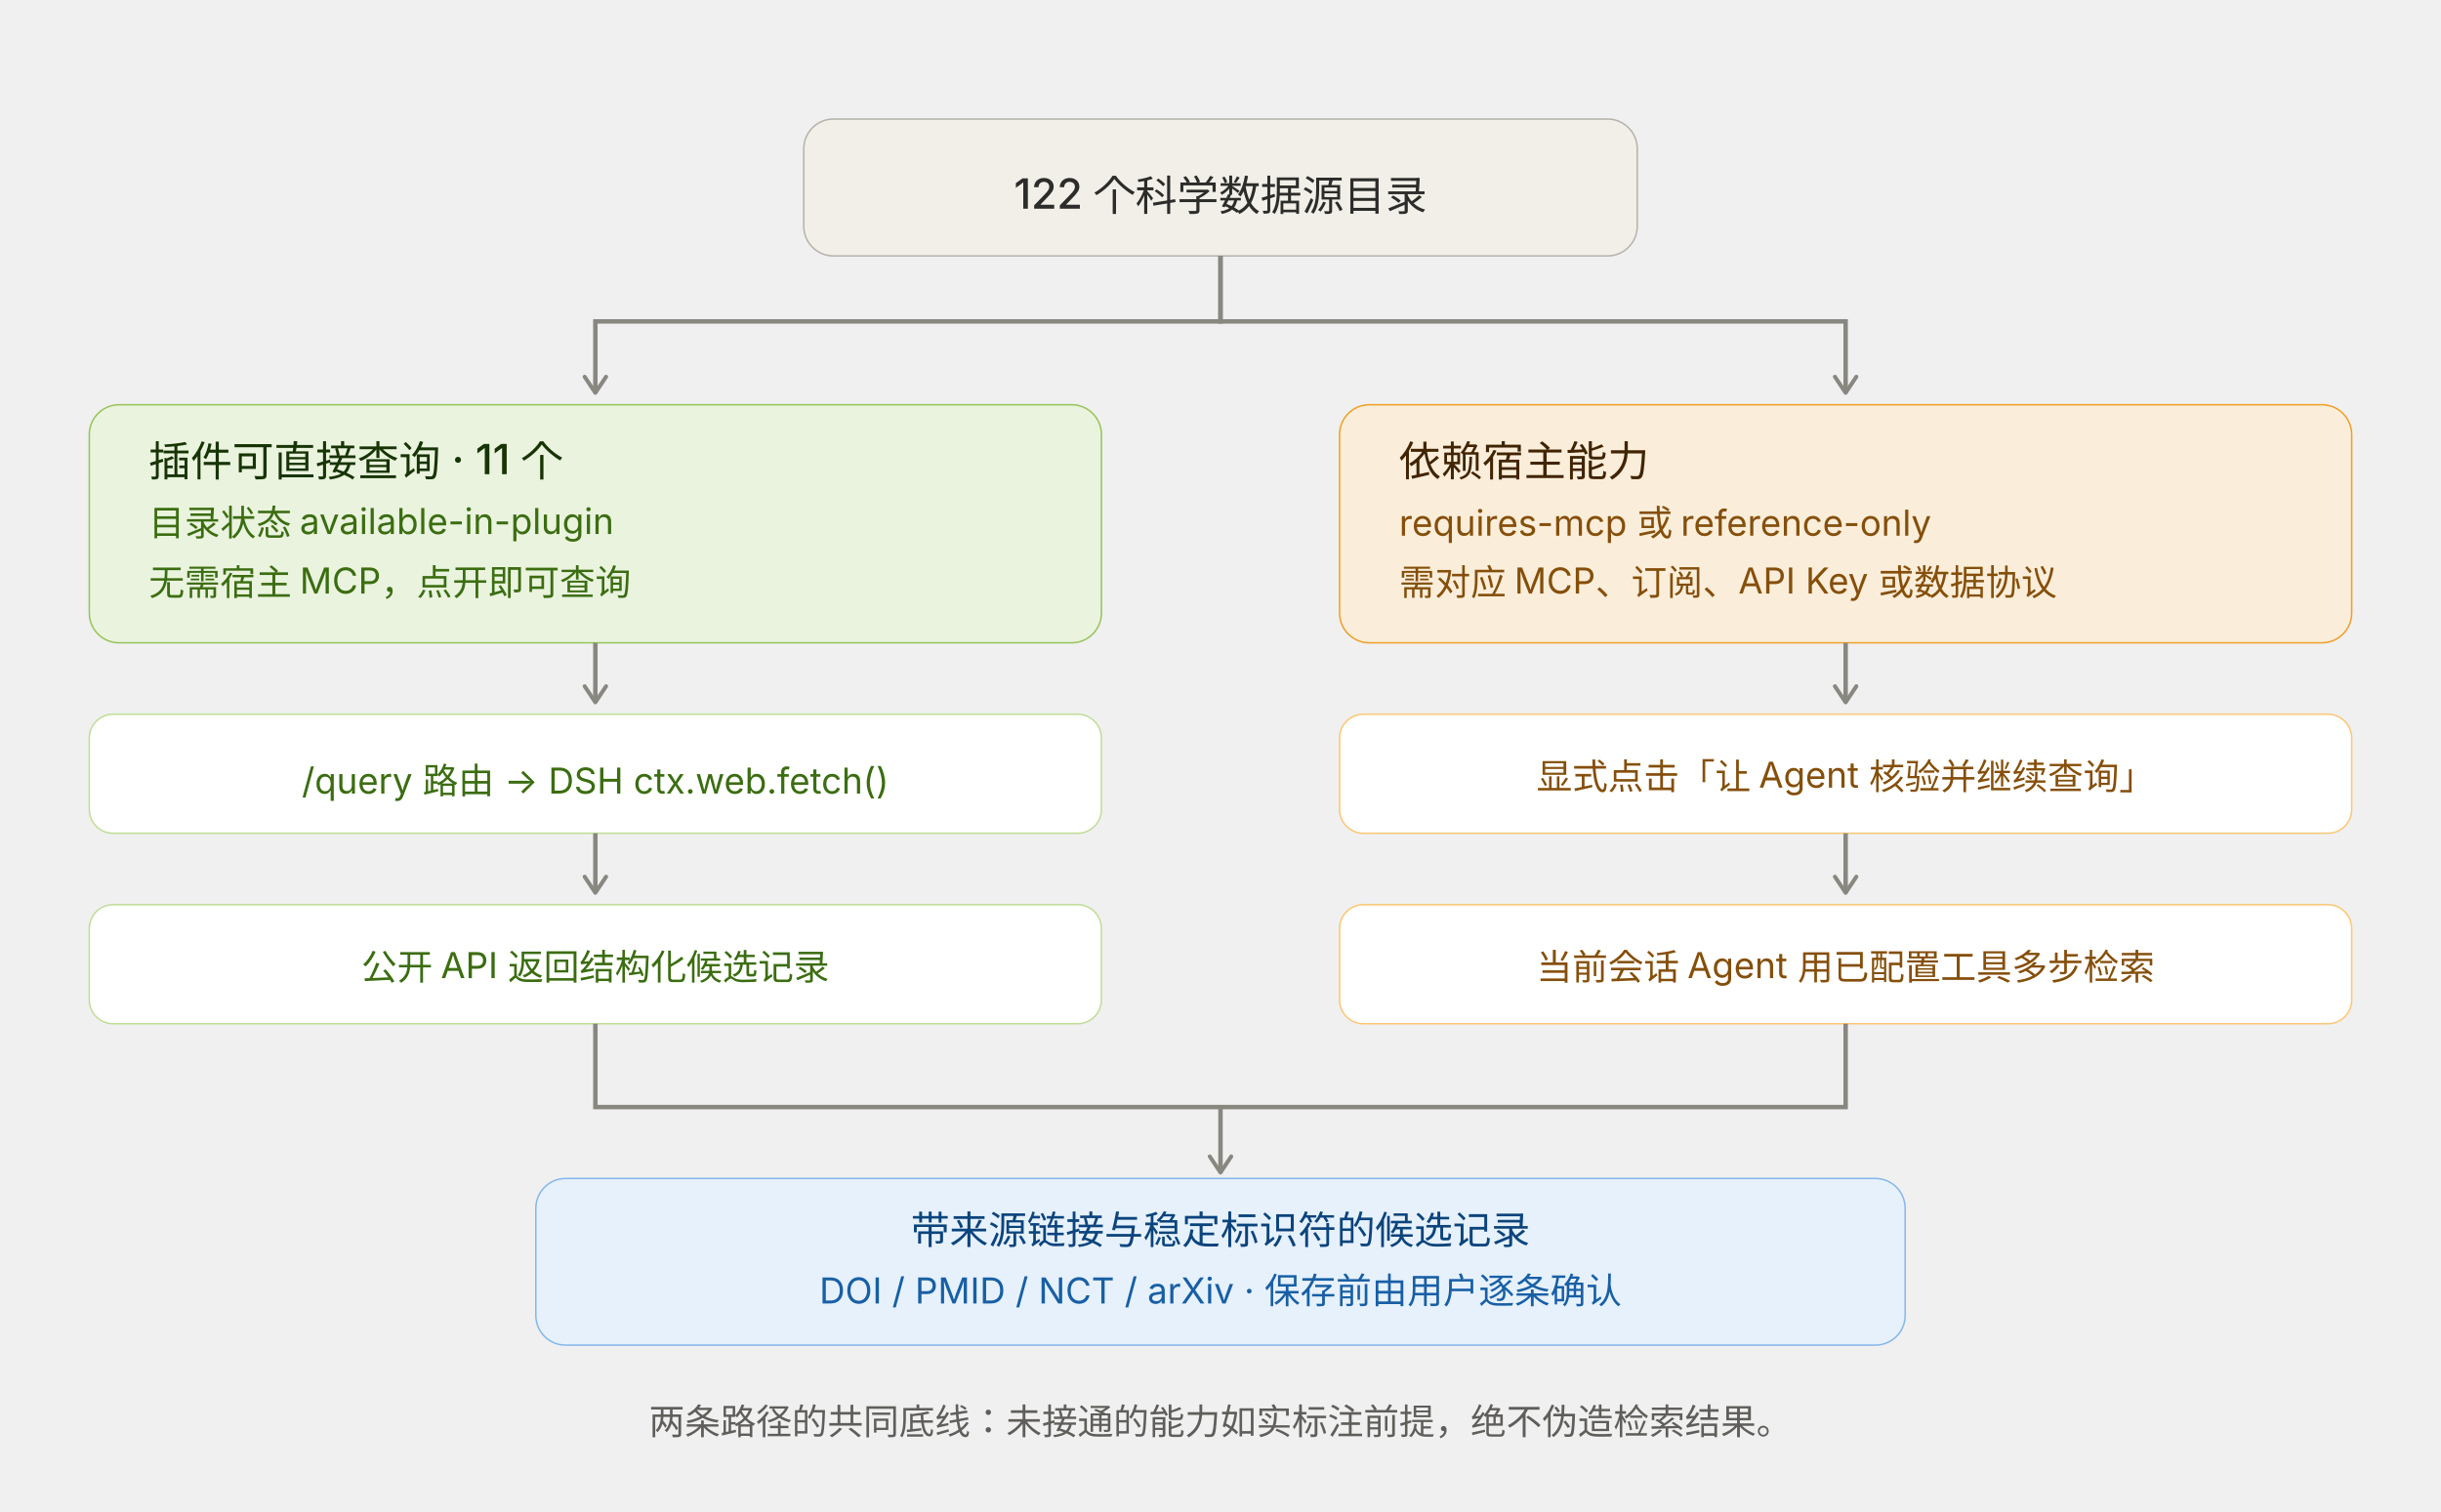
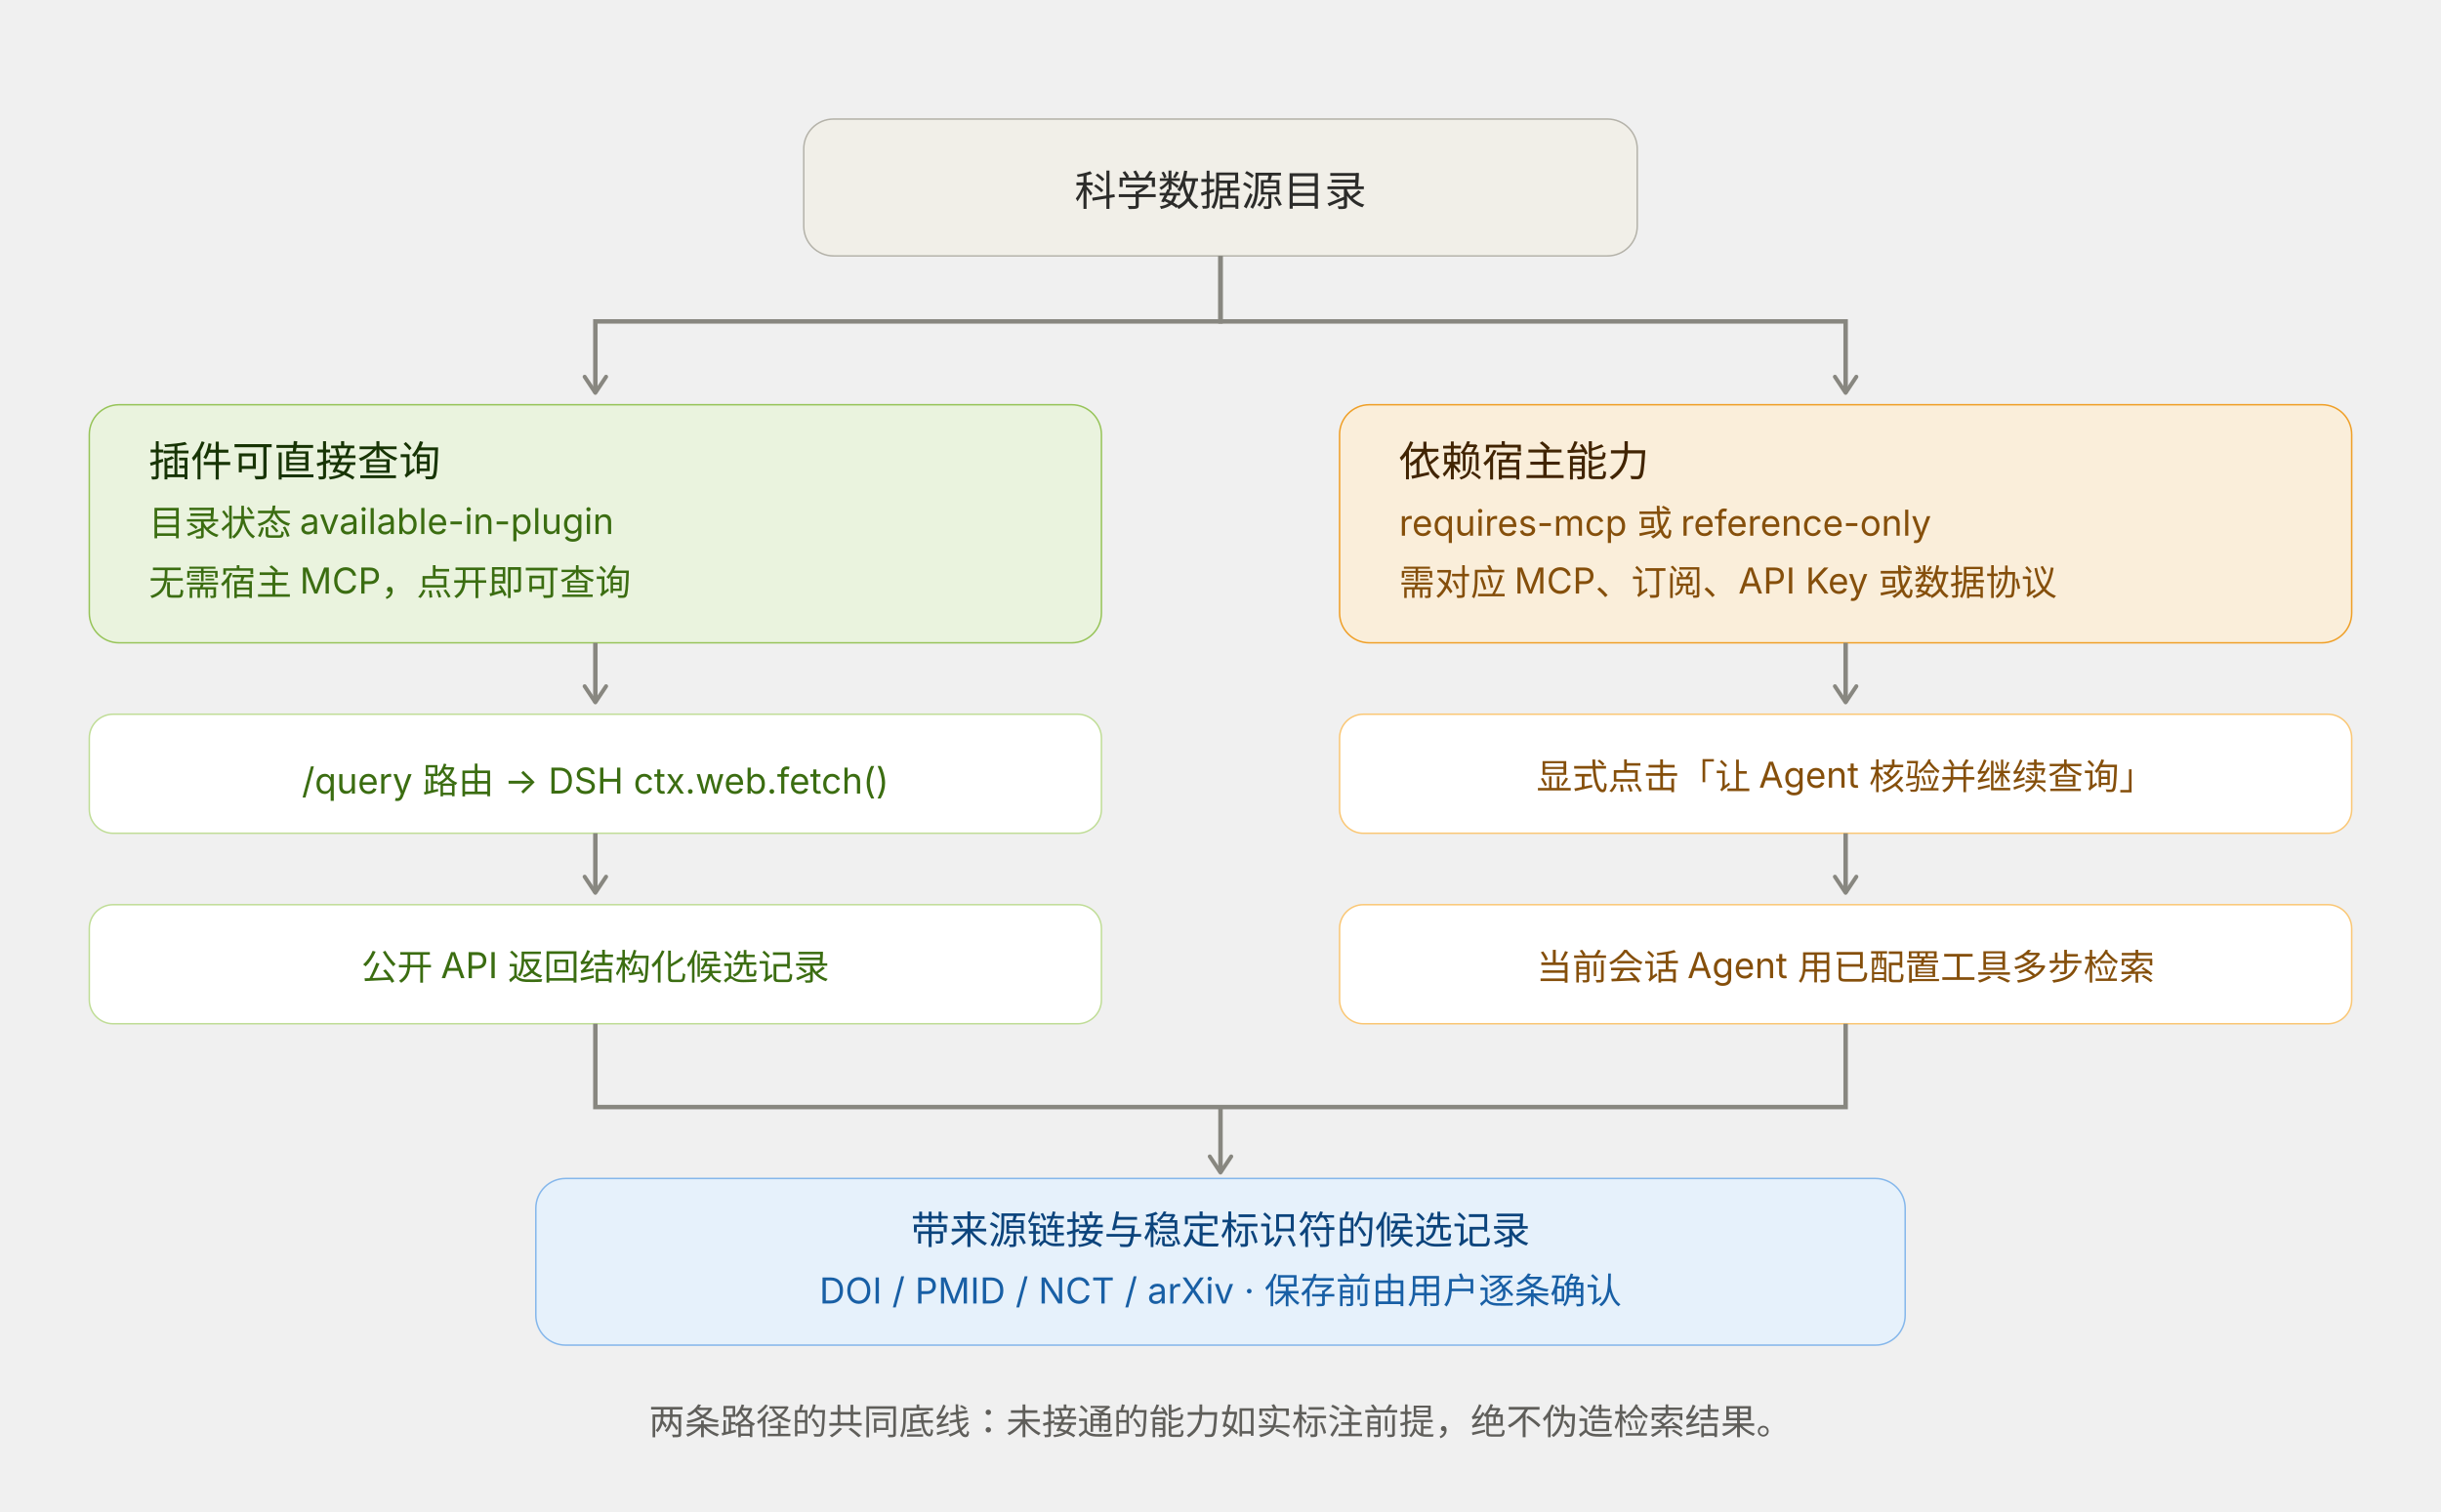
<svg xmlns="http://www.w3.org/2000/svg" viewBox="0 0 820 508" width="820" height="508" role="img" font-family="ui-sans-serif, -apple-system, 'PingFang SC', 'Microsoft YaHei', sans-serif">
  <defs>
    <marker id="a" viewBox="0 0 10 10" refX="8" refY="5" markerWidth="6" markerHeight="6" orient="auto-start-reverse">
      <path d="M2 1L8 5L2 9" fill="none" stroke="#888780" stroke-width="1.5" stroke-linecap="round" stroke-linejoin="round" />
    </marker>
  </defs>
  <rect x="270" y="40" width="280" height="46" rx="10" fill="#F1EFE8" stroke="#B4B2A9" stroke-width="0.5" />
-   <text x="410" y="63" font-size="14" font-weight="500" fill="#2C2C2A" text-anchor="middle" dominant-baseline="central">122 个科学数据源目录</text>
+   <text x="410" y="63" font-size="14" font-weight="500" fill="#2C2C2A" text-anchor="middle" dominant-baseline="central">科学数据源目录</text>
  <path d="M410 86 V108 H200 V132" fill="none" stroke="#888780" stroke-width="1.5" marker-end="url(#a)" />
  <path d="M410 86 V108 H620 V132" fill="none" stroke="#888780" stroke-width="1.5" marker-end="url(#a)" />
  <rect x="30" y="136" width="340" height="80" rx="10" fill="#EAF3DE" stroke="#97C459" stroke-width="0.5" />
-   <text x="50" y="160" font-size="14" font-weight="500" fill="#173404">插件可直接查询 · 11 个</text>
+   <text x="50" y="160" font-size="14" font-weight="500" fill="#173404">插件可直接查询</text>
  <text x="50" y="180" font-size="12" fill="#3B6D11">目录状态 available-in-plugin</text>
  <text x="50" y="200" font-size="12" fill="#3B6D11">无需宿主 MCP，点开即可查询</text>
  <rect x="450" y="136" width="340" height="80" rx="10" fill="#FAEEDA" stroke="#EF9F27" stroke-width="0.5" />
  <text x="470" y="160" font-size="14" font-weight="500" fill="#412402">依赖宿主能力</text>
  <text x="470" y="180" font-size="12" fill="#854F0B">requires-mcp 或 reference-only</text>
  <text x="470" y="200" font-size="12" fill="#854F0B">需对应 MCP、订阅、API Key 或数据协议</text>
  <path d="M200 216 V236" fill="none" stroke="#888780" stroke-width="1.5" marker-end="url(#a)" />
  <path d="M620 216 V236" fill="none" stroke="#888780" stroke-width="1.5" marker-end="url(#a)" />
  <rect x="30" y="240" width="340" height="40" rx="8" fill="#FFFFFF" stroke="#C0DD97" stroke-width="0.5" />
  <text x="200" y="260" font-size="12" fill="#3B6D11" text-anchor="middle" dominant-baseline="central">/query 路由 → DSH ctx.web.fetch()</text>
  <rect x="450" y="240" width="340" height="40" rx="8" fill="#FFFFFF" stroke="#FAC775" stroke-width="0.5" />
  <text x="620" y="260" font-size="12" fill="#854F0B" text-anchor="middle" dominant-baseline="central">显式点击「让 Agent 核验并继续查询」</text>
  <path d="M200 280 V300" fill="none" stroke="#888780" stroke-width="1.5" marker-end="url(#a)" />
  <path d="M620 280 V300" fill="none" stroke="#888780" stroke-width="1.5" marker-end="url(#a)" />
  <rect x="30" y="304" width="340" height="40" rx="8" fill="#FFFFFF" stroke="#C0DD97" stroke-width="0.5" />
  <text x="200" y="324" font-size="12" fill="#3B6D11" text-anchor="middle" dominant-baseline="central">公开 API 返回结构化候选记录</text>
  <rect x="450" y="304" width="340" height="40" rx="8" fill="#FFFFFF" stroke="#FAC775" stroke-width="0.5" />
  <text x="620" y="324" font-size="12" fill="#854F0B" text-anchor="middle" dominant-baseline="central">当前会话 Agent 用已配置工具多步检索</text>
  <path d="M200 344 V372 H410" fill="none" stroke="#888780" stroke-width="1.5" />
  <path d="M620 344 V372 H410" fill="none" stroke="#888780" stroke-width="1.5" />
  <path d="M410 372 V394" fill="none" stroke="#888780" stroke-width="1.5" marker-end="url(#a)" />
  <rect x="180" y="396" width="460" height="56" rx="10" fill="#E6F1FB" stroke="#85B7EB" stroke-width="0.5" />
  <text x="410" y="418" font-size="13" font-weight="500" fill="#0C447C" text-anchor="middle">带来源链接与稳定标识符的候选记录</text>
  <text x="410" y="438" font-size="12" fill="#185FA5" text-anchor="middle">DOI / PMID / NCT / arXiv · 保存前由用户逐条确认</text>
  <text x="410" y="482" font-size="12" fill="#5F5E5A" text-anchor="middle">两条路径的共同底线：未接通的能力如实标注前提，绝不伪造检索结果。</text>
</svg>
